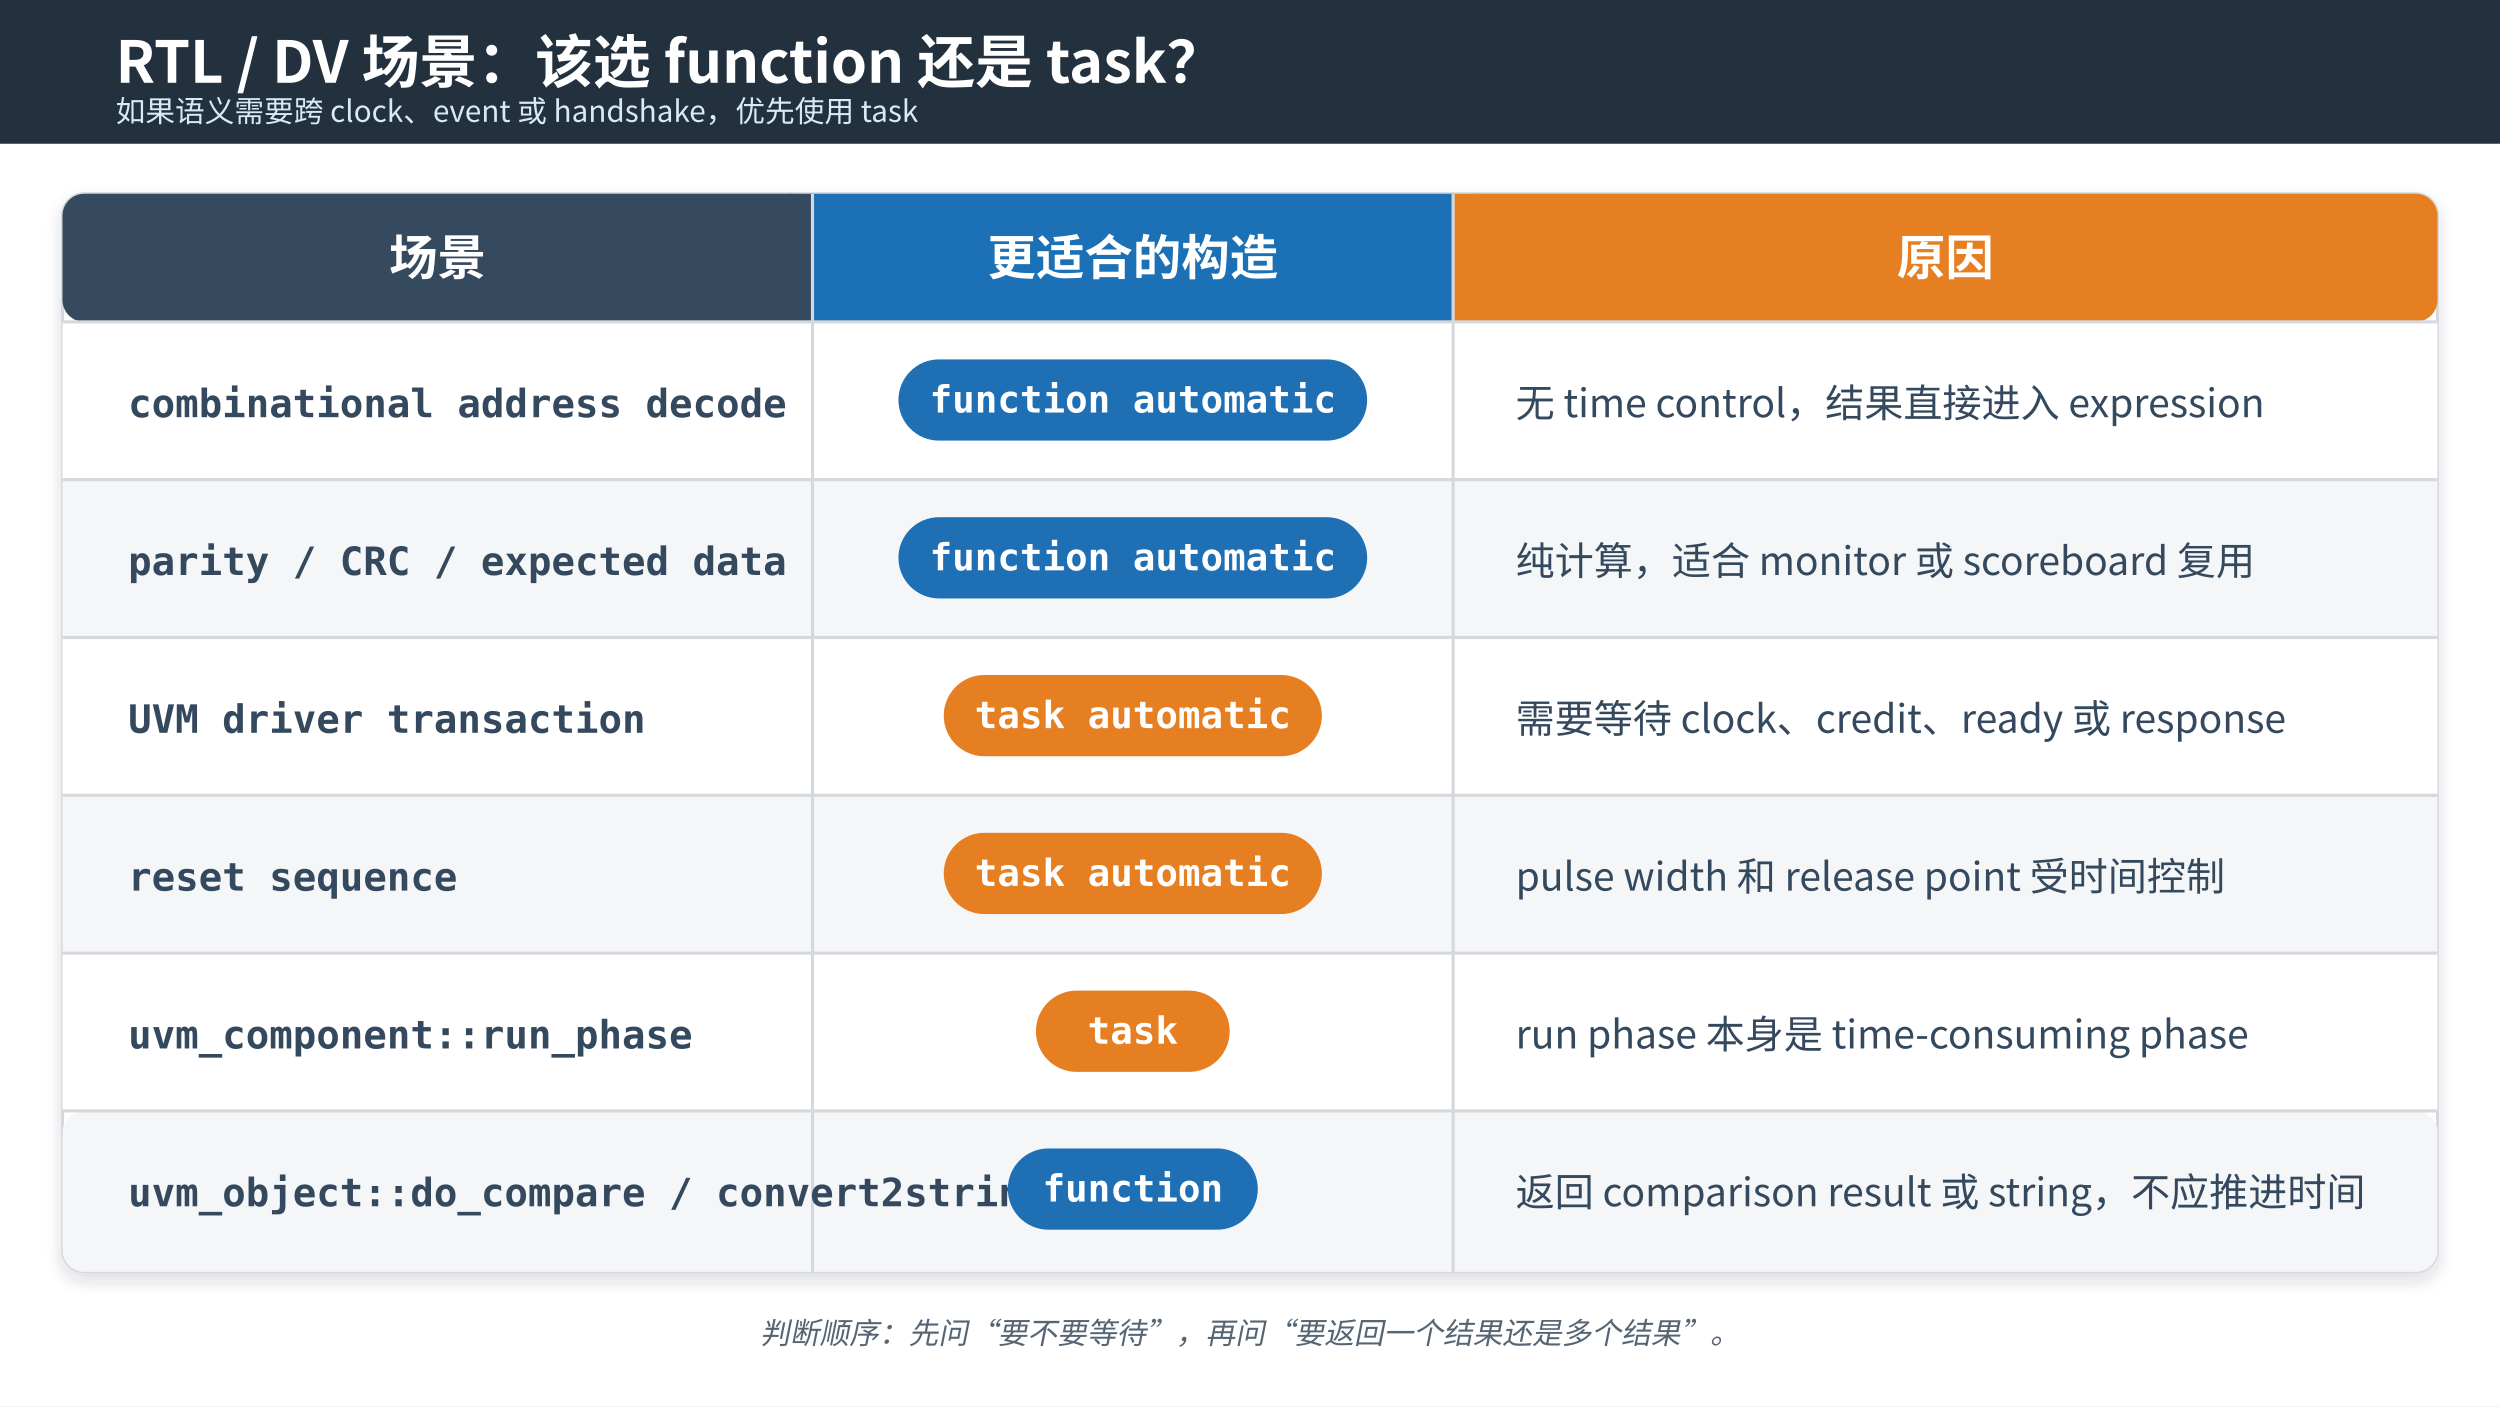
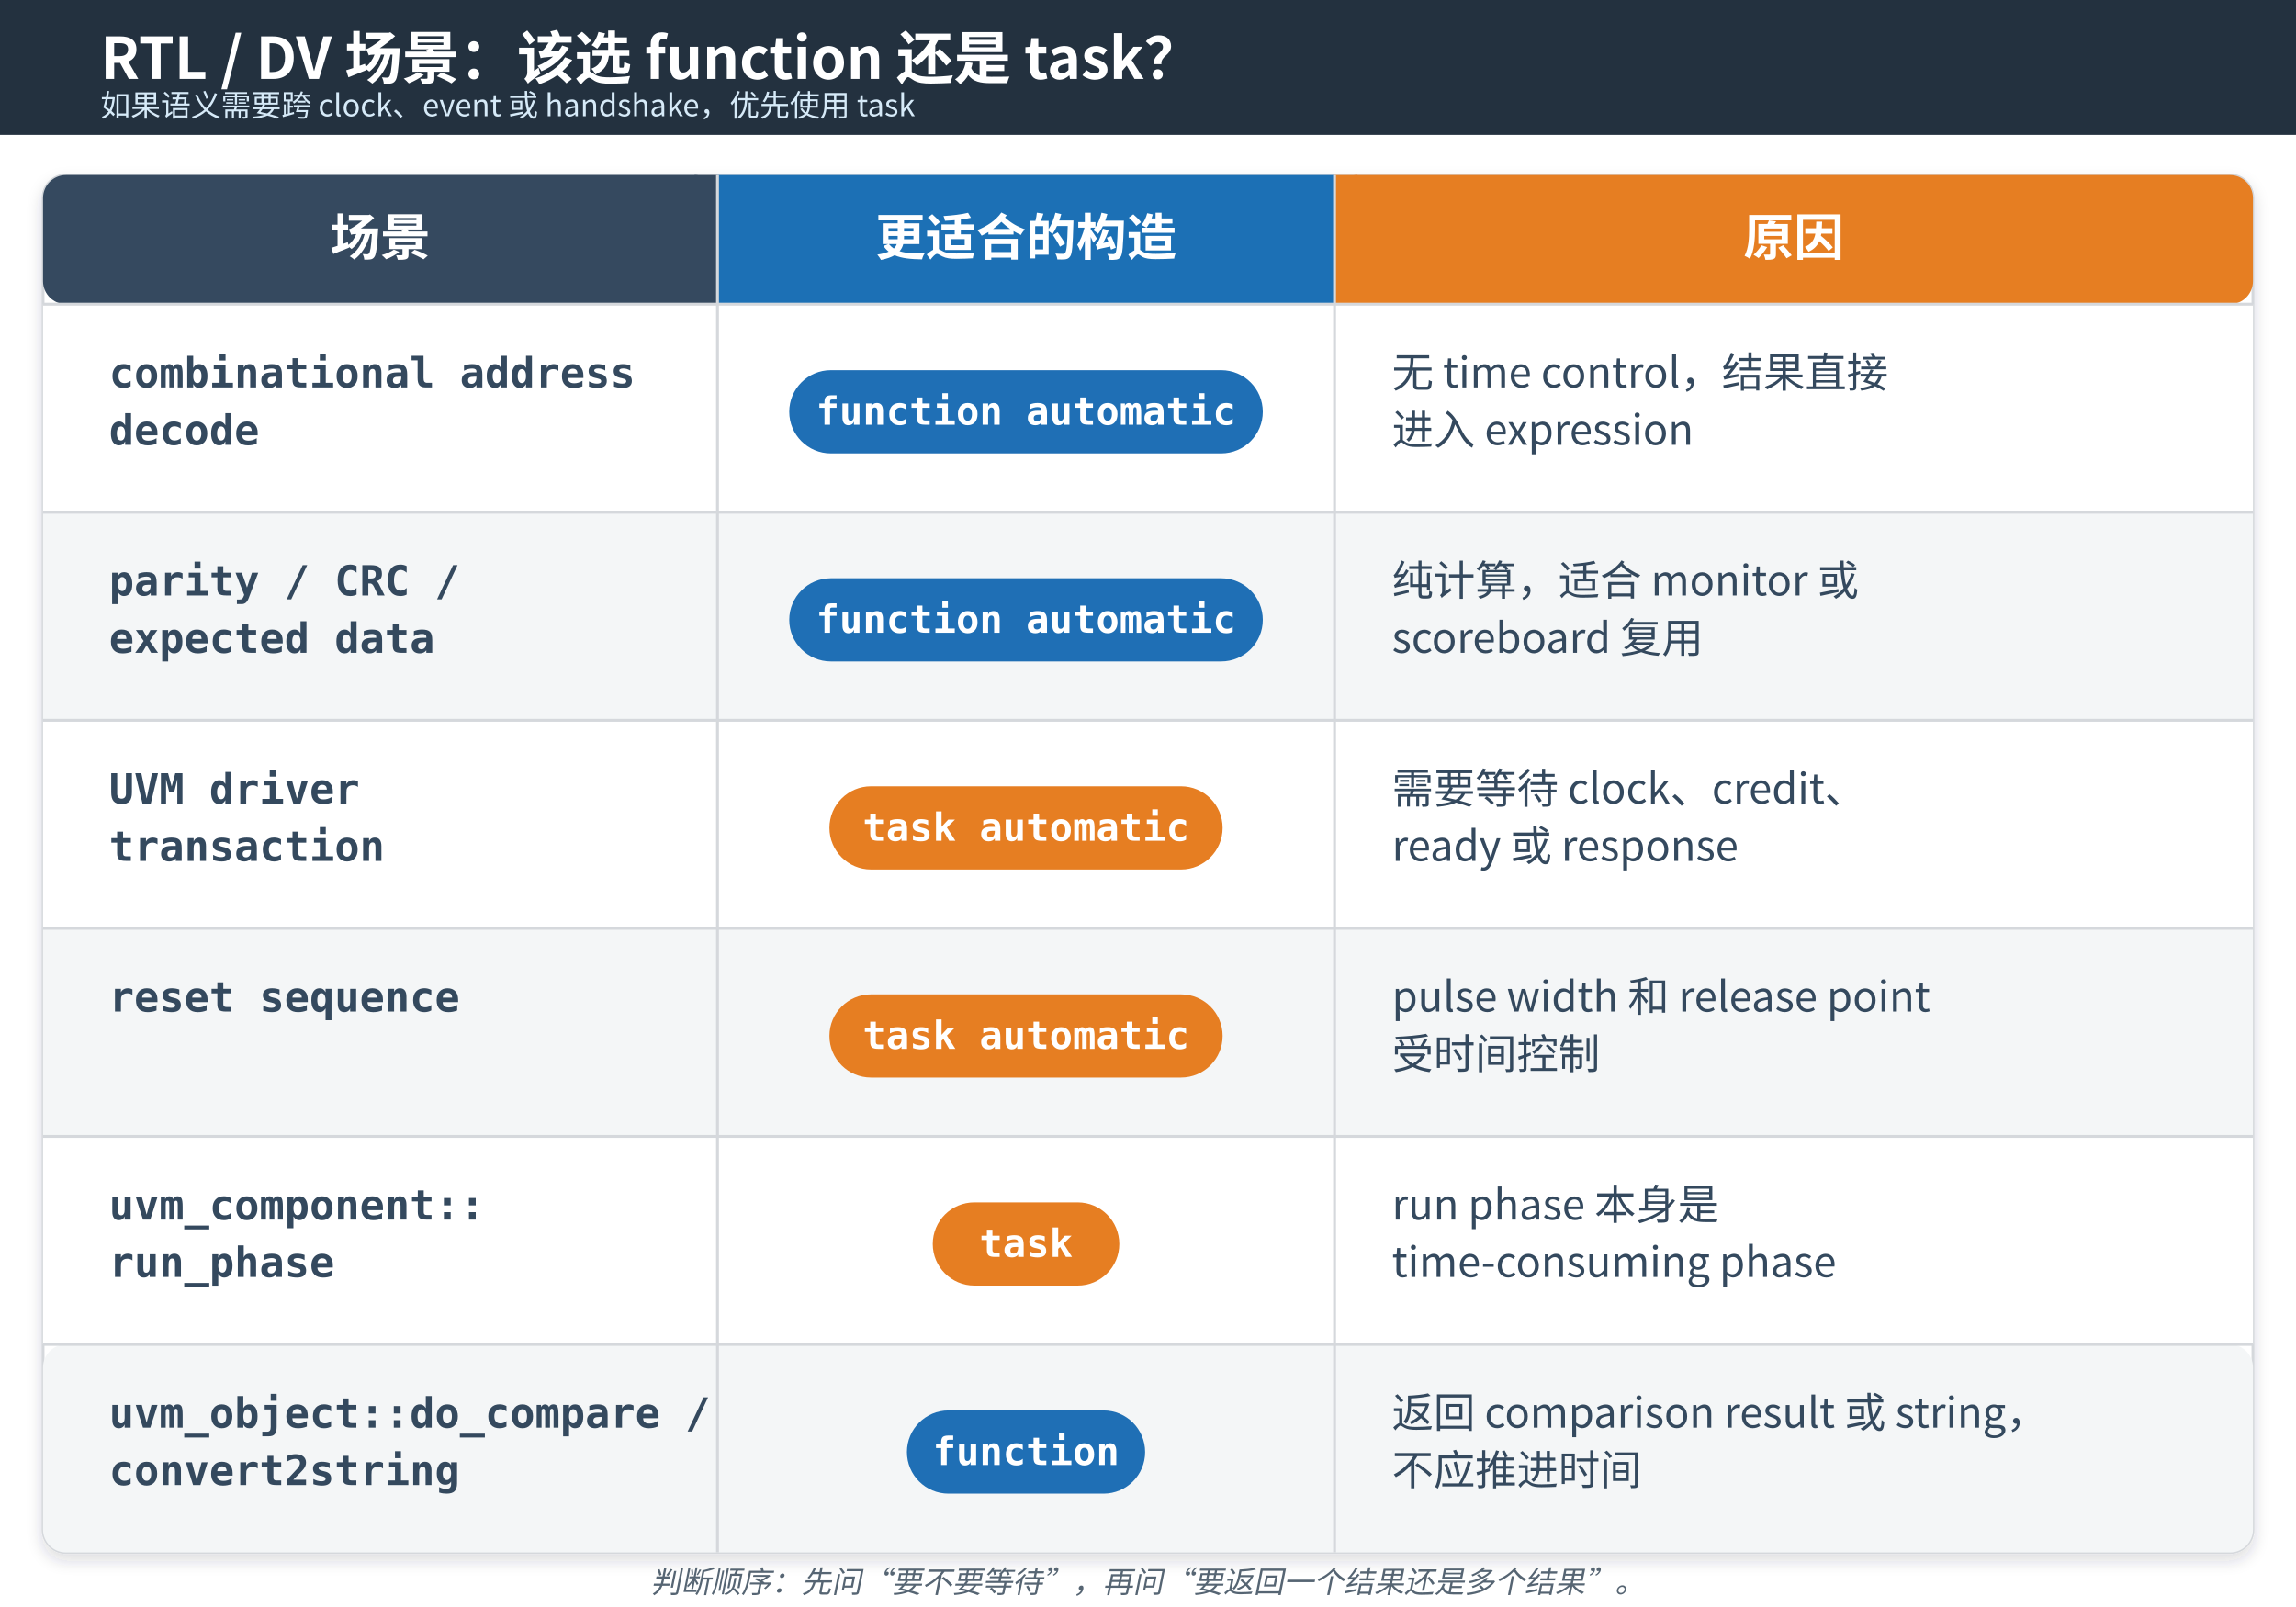
- <svg xmlns="http://www.w3.org/2000/svg" width="1600" height="900" viewBox="0 0 1600 900" role="img" aria-labelledby="title desc">
+ <svg xmlns="http://www.w3.org/2000/svg" width="1600" height="1120" viewBox="0 0 1600 1120" role="img" aria-labelledby="title desc">
  <defs>
    <filter id="shadow" x="-10%" y="-10%" width="120%" height="120%">
      <feDropShadow dx="0" dy="5" stdDeviation="5" flood-color="#23313F" flood-opacity=".16" />
    </filter>
    <style>
-       .title { font: 700 37px "Noto Sans CJK SC", "Microsoft YaHei", Arial, sans-serif; fill: #FFFFFF; }
-       .subtitle { font: 400 19px "Noto Sans CJK SC", "Microsoft YaHei", Arial, sans-serif; fill: #D6EAF8; }
-       .header { font: 700 31px "Noto Sans CJK SC", "Microsoft YaHei", Arial, sans-serif; fill: #FFFFFF; }
-       .scenario { font: 600 25px "DejaVu Sans Mono", Consolas, monospace; fill: #34495E; }
-       .reason { font: 400 25px "Noto Sans CJK SC", "Microsoft YaHei", Arial, sans-serif; fill: #34495E; }
-       .pill { font: 700 24px "DejaVu Sans Mono", Consolas, monospace; fill: #FFFFFF; }
-       .footer { font: italic 19px "Noto Sans CJK SC", "Microsoft YaHei", Arial, sans-serif; fill: #566573; }
+       .title { font: 700 40px "Noto Sans CJK SC", "Microsoft YaHei", Arial, sans-serif; fill: #FFFFFF; }
+       .subtitle { font: 400 21px "Noto Sans CJK SC", "Microsoft YaHei", Arial, sans-serif; fill: #D6EAF8; }
+       .header { font: 700 35px "Noto Sans CJK SC", "Microsoft YaHei", Arial, sans-serif; fill: #FFFFFF; }
+       .scenario { font: 600 29px "DejaVu Sans Mono", Consolas, monospace; fill: #34495E; }
+       .reason { font: 400 29px "Noto Sans CJK SC", "Microsoft YaHei", Arial, sans-serif; fill: #34495E; }
+       .pill { font: 700 27px "DejaVu Sans Mono", Consolas, monospace; fill: #FFFFFF; }
+       .footer { font: italic 21px "Noto Sans CJK SC", "Microsoft YaHei", Arial, sans-serif; fill: #566573; }
    </style>
  </defs>
-   <rect width="1600" height="900" fill="#FFFFFF" />
-   <rect width="1600" height="92" fill="#23313F" />
-   <text x="74" y="53" class="title">RTL / DV 场景：该选 function 还是 task？</text>
-   <text x="74" y="78" class="subtitle">如果语义需要跨 clock、event 或 handshake，优先使用 task</text>
+   <rect width="1600" height="1120" fill="#FFFFFF" />
+   <rect width="1600" height="94" fill="#23313F" />
+   <text x="70" y="55" class="title">RTL / DV 场景：该选 function 还是 task？</text>
+   <text x="70" y="81" class="subtitle">如果语义需要跨 clock、event 或 handshake，优先使用 task</text>
  <g filter="url(#shadow)">
-     <rect x="40" y="124" width="1520" height="690" rx="14" fill="#FFFFFF" stroke="#D5D8DC" stroke-width="2" />
-     <rect x="40" y="124" width="480" height="82" rx="14" fill="#34495E" />
-     <path d="M506 124 H520 V206 H506 Z" fill="#34495E" />
-     <rect x="520" y="124" width="410" height="82" fill="#1F6FB5" />
-     <rect x="930" y="124" width="630" height="82" rx="14" fill="#E67E22" />
-     <path d="M930 124 H944 V206 H930 Z" fill="#E67E22" />
+     <rect x="30" y="122" width="1540" height="960" rx="16" fill="#FFFFFF" stroke="#D5D8DC" stroke-width="2" />
+     <rect x="30" y="122" width="470" height="90" rx="16" fill="#34495E" />
+     <path d="M484 122 H500 V212 H484 Z" fill="#34495E" />
+     <rect x="500" y="122" width="430" height="90" fill="#1F6FB5" />
+     <rect x="930" y="122" width="640" height="90" rx="16" fill="#E67E22" />
+     <path d="M930 122 H946 V212 H930 Z" fill="#E67E22" />
  </g>
-   <rect x="40" y="206" width="1520" height="101" fill="#FFFFFF" />
-   <rect x="40" y="307" width="1520" height="101" fill="#F4F6F7" />
-   <rect x="40" y="408" width="1520" height="101" fill="#FFFFFF" />
-   <rect x="40" y="509" width="1520" height="101" fill="#F4F6F7" />
-   <rect x="40" y="610" width="1520" height="101" fill="#FFFFFF" />
-   <rect x="40" y="711" width="1520" height="103" rx="14" fill="#F4F6F7" />
-   <path d="M520 124 V814 M930 124 V814 M40 206 H1560 M40 307 H1560 M40 408 H1560 M40 509 H1560 M40 610 H1560 M40 711 H1560" stroke="#D5D8DC" stroke-width="2" />
-   <text x="280" y="176" text-anchor="middle" class="header">场景</text>
-   <text x="725" y="176" text-anchor="middle" class="header">更适合的构造</text>
-   <text x="1245" y="176" text-anchor="middle" class="header">原因</text>
-   <text x="82" y="267" class="scenario">combinational address decode</text>
-   <rect x="575" y="230" width="300" height="52" rx="26" fill="#1F6FB5" />
-   <text x="725" y="264" text-anchor="middle" class="pill">function automatic</text>
-   <text x="970" y="267" class="reason">无 time control，结果直接进入 expression</text>
-   <text x="82" y="368" class="scenario">parity / CRC / expected data</text>
-   <rect x="575" y="331" width="300" height="52" rx="26" fill="#1F6FB5" />
-   <text x="725" y="365" text-anchor="middle" class="pill">function automatic</text>
-   <text x="970" y="368" class="reason">纯计算，适合 monitor 或 scoreboard 复用</text>
-   <text x="82" y="469" class="scenario">UVM driver transaction</text>
-   <rect x="604" y="432" width="242" height="52" rx="26" fill="#E67E22" />
-   <text x="725" y="466" text-anchor="middle" class="pill">task automatic</text>
-   <text x="970" y="469" class="reason">需要等待 clock、credit、ready 或 response</text>
-   <text x="82" y="570" class="scenario">reset sequence</text>
-   <rect x="604" y="533" width="242" height="52" rx="26" fill="#E67E22" />
-   <text x="725" y="567" text-anchor="middle" class="pill">task automatic</text>
-   <text x="970" y="570" class="reason">pulse width 和 release point 受时间控制</text>
-   <text x="82" y="671" class="scenario">uvm_component::run_phase</text>
-   <rect x="663" y="634" width="124" height="52" rx="26" fill="#E67E22" />
-   <text x="725" y="668" text-anchor="middle" class="pill">task</text>
-   <text x="970" y="671" class="reason">run phase 本身是 time-consuming phase</text>
-   <text x="82" y="772" class="scenario">uvm_object::do_compare / convert2string</text>
-   <rect x="645" y="735" width="160" height="52" rx="26" fill="#1F6FB5" />
-   <text x="725" y="769" text-anchor="middle" class="pill">function</text>
-   <text x="970" y="772" class="reason">返回 comparison result 或 string，不应推进时间</text>
-   <text x="800" y="860" text-anchor="middle" class="footer">判断顺序：先问“要不要等待”，再问“要返回一个结果还是多个结果”。</text>
+   <rect x="30" y="212" width="1540" height="145" fill="#FFFFFF" />
+   <rect x="30" y="357" width="1540" height="145" fill="#F4F6F7" />
+   <rect x="30" y="502" width="1540" height="145" fill="#FFFFFF" />
+   <rect x="30" y="647" width="1540" height="145" fill="#F4F6F7" />
+   <rect x="30" y="792" width="1540" height="145" fill="#FFFFFF" />
+   <rect x="30" y="937" width="1540" height="145" rx="16" fill="#F4F6F7" />
+   <path d="M500 122 V1082 M930 122 V1082 M30 212 H1570 M30 357 H1570 M30 502 H1570 M30 647 H1570 M30 792 H1570 M30 937 H1570" stroke="#D5D8DC" stroke-width="2" />
+   <text x="265" y="178" text-anchor="middle" class="header">场景</text>
+   <text x="715" y="178" text-anchor="middle" class="header">更适合的构造</text>
+   <text x="1250" y="178" text-anchor="middle" class="header">原因</text>
+   <text x="76" y="270" class="scenario">
+     <tspan x="76" dy="0">combinational address</tspan>
+     <tspan x="76" dy="40">decode</tspan>
+   </text>
+   <rect x="550" y="258" width="330" height="58" rx="29" fill="#1F6FB5" />
+   <text x="715" y="296" text-anchor="middle" class="pill">function automatic</text>
+   <text x="970" y="270" class="reason">
+     <tspan x="970" dy="0">无 time control，结果直接</tspan>
+     <tspan x="970" dy="40">进入 expression</tspan>
+   </text>
+   <text x="76" y="415" class="scenario">
+     <tspan x="76" dy="0">parity / CRC /</tspan>
+     <tspan x="76" dy="40">expected data</tspan>
+   </text>
+   <rect x="550" y="403" width="330" height="58" rx="29" fill="#1F6FB5" />
+   <text x="715" y="441" text-anchor="middle" class="pill">function automatic</text>
+   <text x="970" y="415" class="reason">
+     <tspan x="970" dy="0">纯计算，适合 monitor 或</tspan>
+     <tspan x="970" dy="40">scoreboard 复用</tspan>
+   </text>
+   <text x="76" y="560" class="scenario">
+     <tspan x="76" dy="0">UVM driver</tspan>
+     <tspan x="76" dy="40">transaction</tspan>
+   </text>
+   <rect x="578" y="548" width="274" height="58" rx="29" fill="#E67E22" />
+   <text x="715" y="586" text-anchor="middle" class="pill">task automatic</text>
+   <text x="970" y="560" class="reason">
+     <tspan x="970" dy="0">需要等待 clock、credit、</tspan>
+     <tspan x="970" dy="40">ready 或 response</tspan>
+   </text>
+   <text x="76" y="705" class="scenario">reset sequence</text>
+   <rect x="578" y="693" width="274" height="58" rx="29" fill="#E67E22" />
+   <text x="715" y="731" text-anchor="middle" class="pill">task automatic</text>
+   <text x="970" y="705" class="reason">
+     <tspan x="970" dy="0">pulse width 和 release point</tspan>
+     <tspan x="970" dy="40">受时间控制</tspan>
+   </text>
+   <text x="76" y="850" class="scenario">
+     <tspan x="76" dy="0">uvm_component::</tspan>
+     <tspan x="76" dy="40">run_phase</tspan>
+   </text>
+   <rect x="650" y="838" width="130" height="58" rx="29" fill="#E67E22" />
+   <text x="715" y="876" text-anchor="middle" class="pill">task</text>
+   <text x="970" y="850" class="reason">
+     <tspan x="970" dy="0">run phase 本身是</tspan>
+     <tspan x="970" dy="40">time-consuming phase</tspan>
+   </text>
+   <text x="76" y="995" class="scenario">
+     <tspan x="76" dy="0">uvm_object::do_compare /</tspan>
+     <tspan x="76" dy="40">convert2string</tspan>
+   </text>
+   <rect x="632" y="983" width="166" height="58" rx="29" fill="#1F6FB5" />
+   <text x="715" y="1021" text-anchor="middle" class="pill">function</text>
+   <text x="970" y="995" class="reason">
+     <tspan x="970" dy="0">返回 comparison result 或 string，</tspan>
+     <tspan x="970" dy="40">不应推进时间</tspan>
+   </text>
+   <text x="800" y="1110" text-anchor="middle" class="footer">判断顺序：先问“要不要等待”，再问“要返回一个结果还是多个结果”。</text>
</svg>
